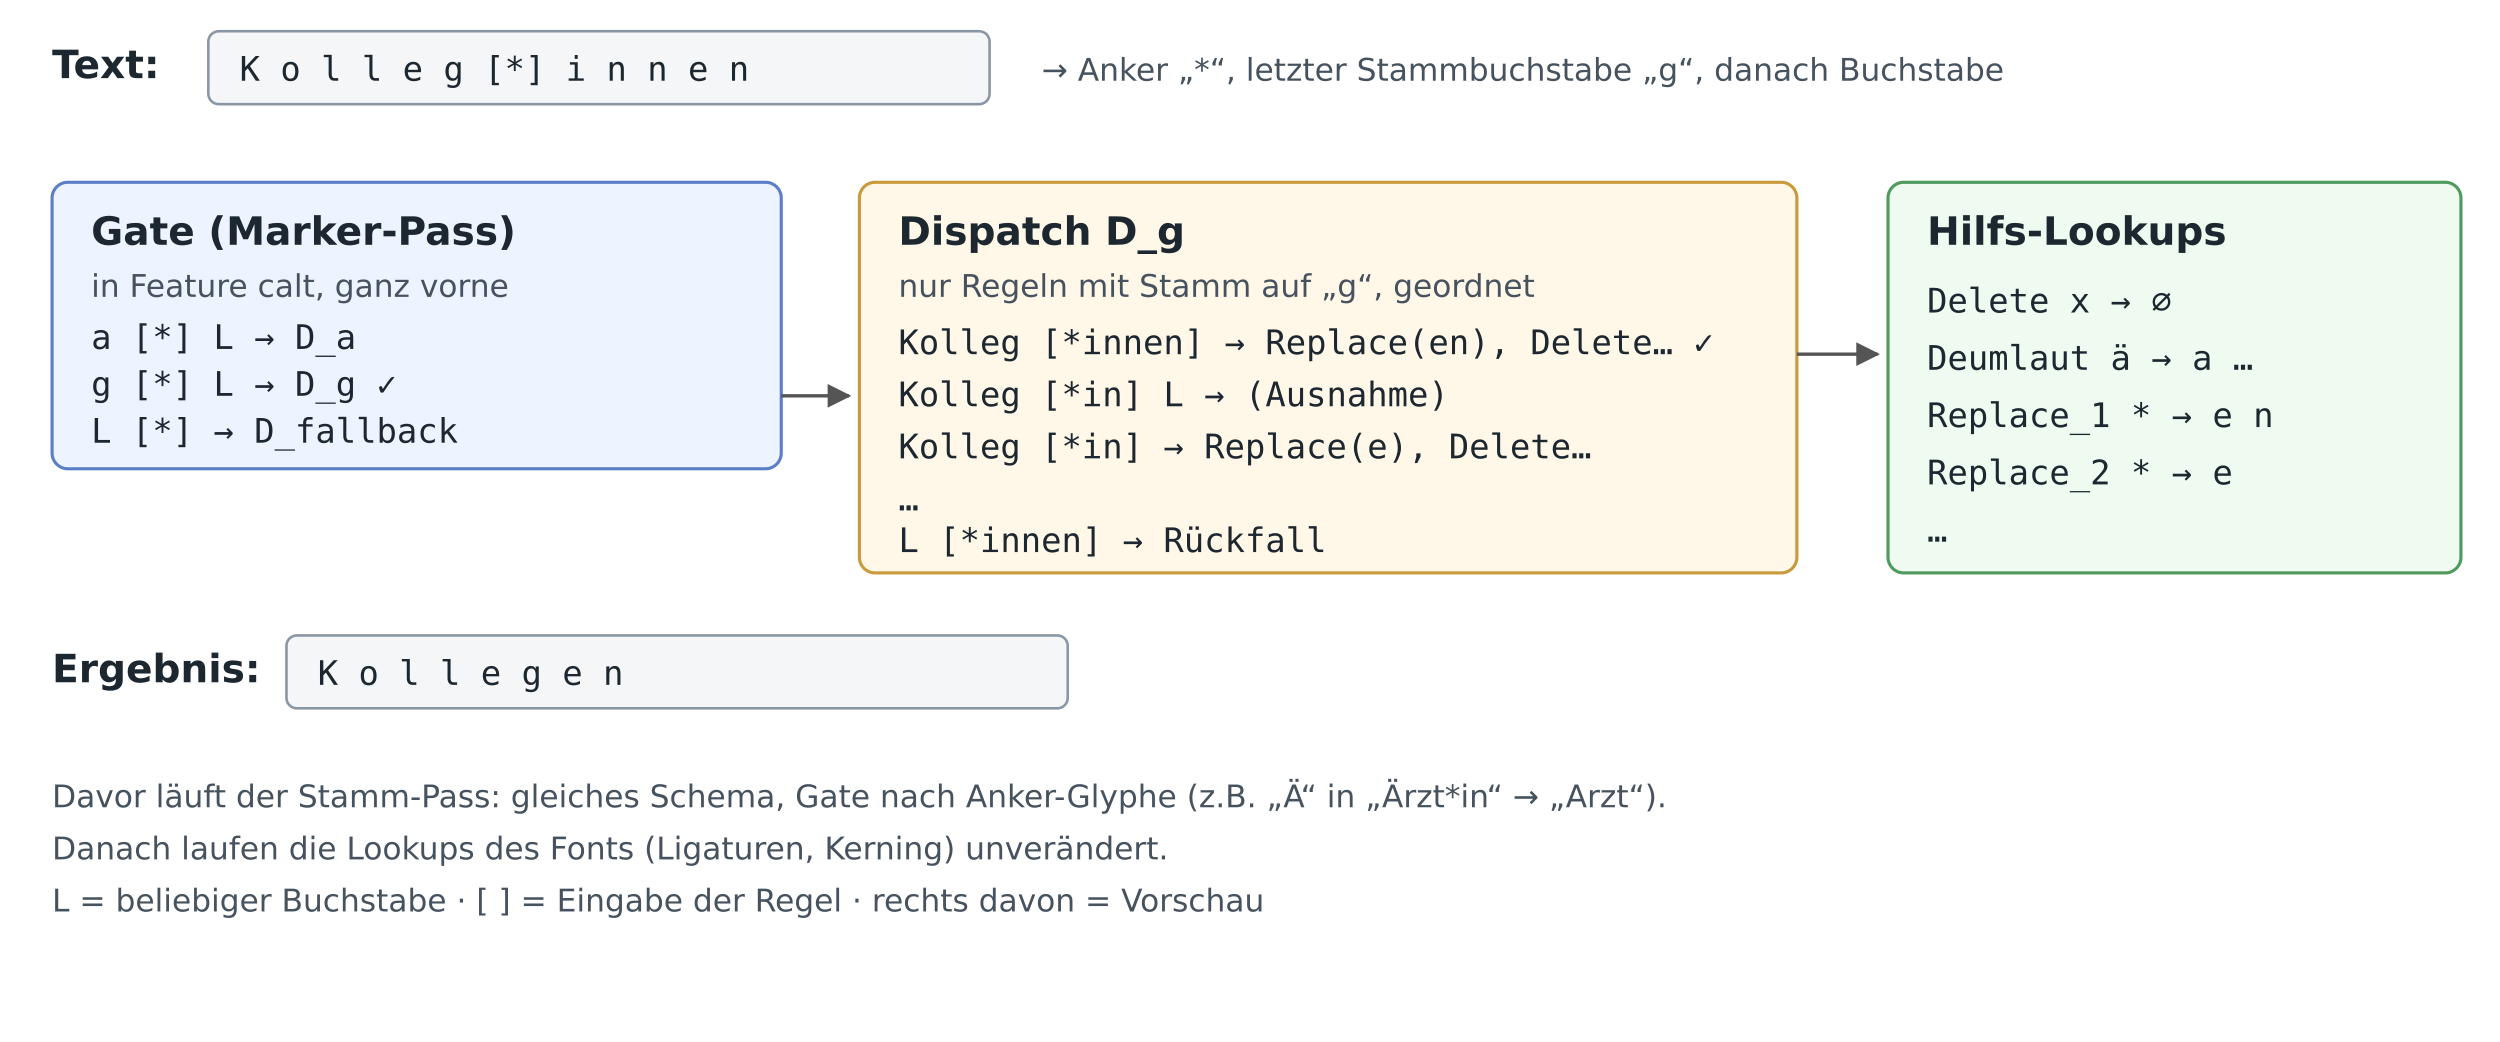
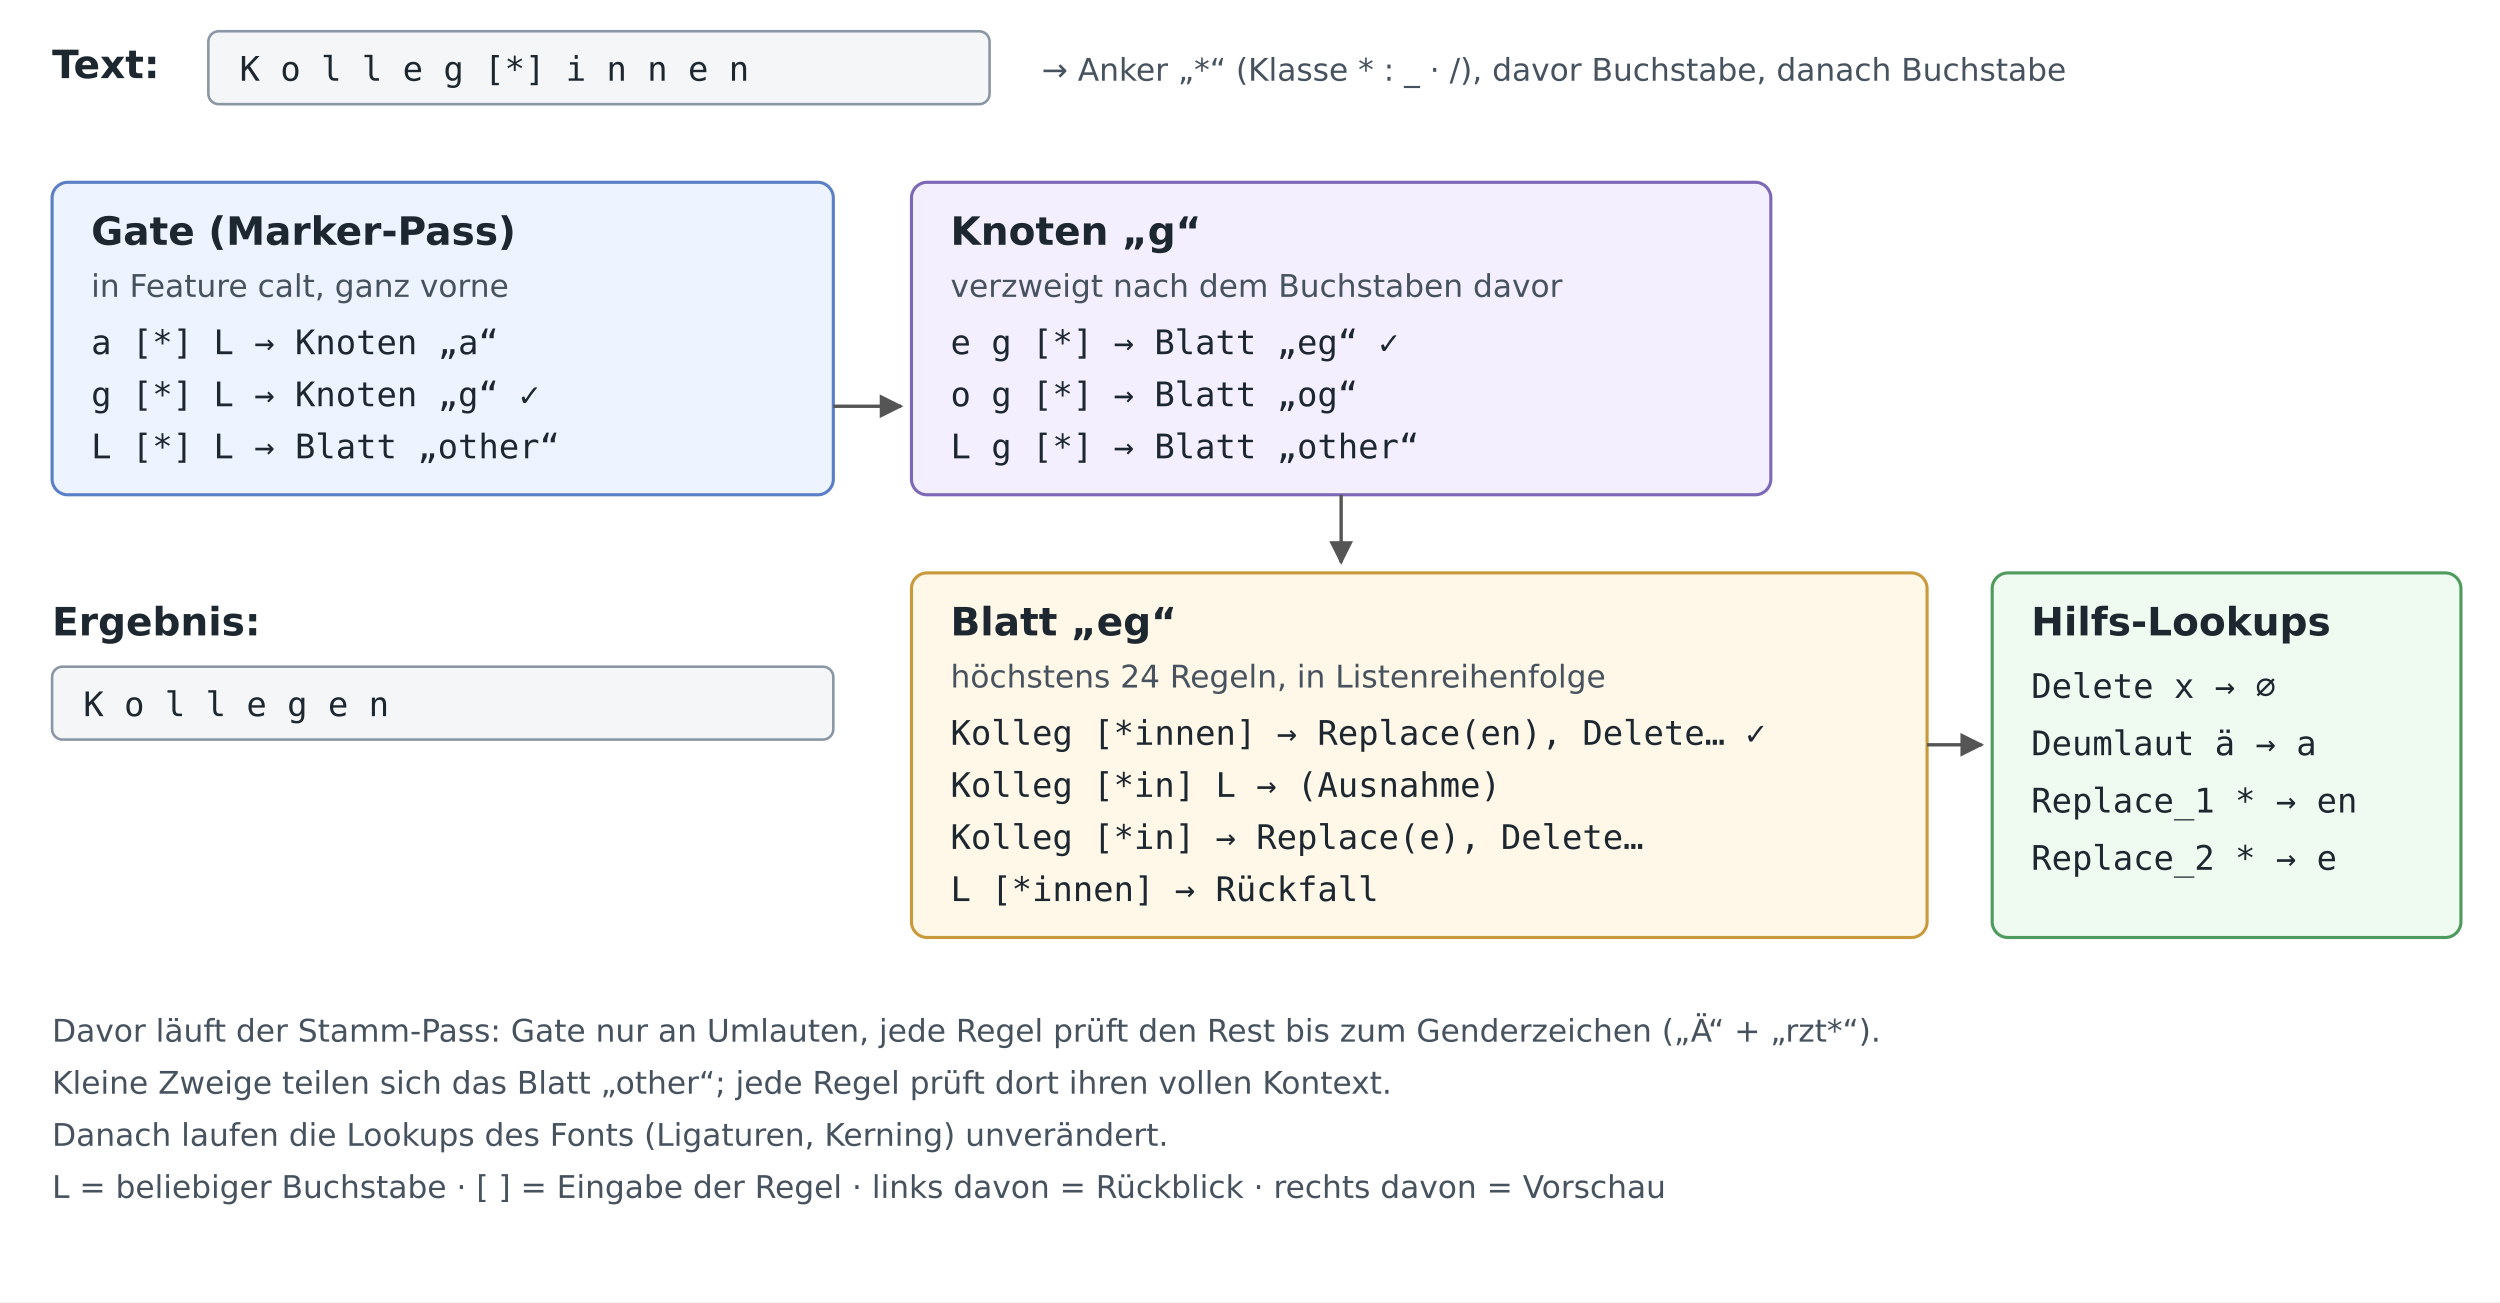
- <svg xmlns="http://www.w3.org/2000/svg" viewBox="0 0 960 400" width="960" height="400" font-family="DejaVu Sans, Noto Sans, sans-serif">
-   <rect width="960" height="400" fill="#ffffff" />
+ <svg xmlns="http://www.w3.org/2000/svg" viewBox="0 0 960 500" width="960" height="500" font-family="DejaVu Sans, Noto Sans, sans-serif">
+   <rect width="960" height="500" fill="#ffffff" />
  <defs>
    <marker id="a" viewBox="0 0 10 10" refX="9" refY="5" markerWidth="7" markerHeight="7" orient="auto-start-reverse">
      <path d="M0,0 L10,5 L0,10 z" fill="#555" />
    </marker>
  </defs>
  <style>
    .g{fill:#eef4ff;stroke:#5b7fc7;stroke-width:1.2}
+     .n{fill:#f3efff;stroke:#7d68b8;stroke-width:1.2}
    .d{fill:#fff7e8;stroke:#c99a3c;stroke-width:1.2}
    .x{fill:#effaf1;stroke:#4f9a5d;stroke-width:1.2}
    .t{font-size:15px;font-weight:bold;fill:#1d2730}
    .s{font-size:12px;fill:#46525e}
    .m{font-size:13px;fill:#1d2730;font-family:DejaVu Sans Mono, monospace}
    .l{stroke:#555;stroke-width:1.3;fill:none;marker-end:url(#a)}
  </style>
  <text x="20" y="30" class="t">Text:</text>
  <g class="m">
    <rect x="80" y="12" width="300" height="28" rx="4" fill="#f4f6f8" stroke="#8a96a3" />
    <text x="92" y="31">K o l l e g [*] i n n e n</text>
  </g>
-   <text x="400" y="31" class="s">→ Anker „*“, letzter Stammbuchstabe „g“, danach Buchstabe</text>
-   <rect x="20" y="70" width="280" height="110" rx="6" class="g" />
+   <text x="400" y="31" class="s">→ Anker „*“ (Klasse * : _ · /), davor Buchstabe, danach Buchstabe</text>
+   <rect x="20" y="70" width="300" height="120" rx="6" class="g" />
  <text x="35" y="94" class="t">Gate (Marker-Pass)</text>
  <text x="35" y="114" class="s">in Feature calt, ganz vorne</text>
-   <text x="35" y="134" class="m">a [*] L  → D_a</text>
-   <text x="35" y="152" class="m">g [*] L  → D_g   ✓</text>
-   <text x="35" y="170" class="m">L [*]    → D_fallback</text>
-   <rect x="330" y="70" width="360" height="150" rx="6" class="d" />
-   <text x="345" y="94" class="t">Dispatch D_g</text>
-   <text x="345" y="114" class="s">nur Regeln mit Stamm auf „g“, geordnet</text>
-   <text x="345" y="136" class="m">Kolleg [*innen]   → Replace(en), Delete…  ✓</text>
-   <text x="345" y="156" class="m">Kolleg [*in] L    → (Ausnahme)</text>
-   <text x="345" y="176" class="m">Kolleg [*in]      → Replace(e), Delete…</text>
-   <text x="345" y="196" class="m">…</text>
-   <text x="345" y="212" class="m">L [*innen]        → Rückfall</text>
-   <rect x="725" y="70" width="220" height="150" rx="6" class="x" />
-   <text x="740" y="94" class="t">Hilfs-Lookups</text>
-   <text x="740" y="120" class="m">Delete     x → ∅</text>
-   <text x="740" y="142" class="m">Deumlaut   ä → a …</text>
-   <text x="740" y="164" class="m">Replace_1  * → e n</text>
-   <text x="740" y="186" class="m">Replace_2  * → e</text>
-   <text x="740" y="208" class="m">…</text>
-   <path d="M300,152 H326" class="l" />
-   <path d="M690,136 H721" class="l" />
-   <text x="20" y="262" class="t">Ergebnis:</text>
+   <text x="35" y="136" class="m">a [*] L  → Knoten „a“</text>
+   <text x="35" y="156" class="m">g [*] L  → Knoten „g“  ✓</text>
+   <text x="35" y="176" class="m">L [*] L  → Blatt „other“</text>
+   <rect x="350" y="70" width="330" height="120" rx="6" class="n" />
+   <text x="365" y="94" class="t">Knoten „g“</text>
+   <text x="365" y="114" class="s">verzweigt nach dem Buchstaben davor</text>
+   <text x="365" y="136" class="m">e g [*]  → Blatt „eg“  ✓</text>
+   <text x="365" y="156" class="m">o g [*]  → Blatt „og“</text>
+   <text x="365" y="176" class="m">L g [*]  → Blatt „other“</text>
+   <rect x="350" y="220" width="390" height="140" rx="6" class="d" />
+   <text x="365" y="244" class="t">Blatt „eg“</text>
+   <text x="365" y="264" class="s">höchstens 24 Regeln, in Listenreihenfolge</text>
+   <text x="365" y="286" class="m">Kolleg [*innen]  → Replace(en), Delete…  ✓</text>
+   <text x="365" y="306" class="m">Kolleg [*in] L   → (Ausnahme)</text>
+   <text x="365" y="326" class="m">Kolleg [*in]     → Replace(e), Delete…</text>
+   <text x="365" y="346" class="m">L [*innen]       → Rückfall</text>
+   <rect x="765" y="220" width="180" height="140" rx="6" class="x" />
+   <text x="780" y="244" class="t">Hilfs-Lookups</text>
+   <text x="780" y="268" class="m">Delete    x → ∅</text>
+   <text x="780" y="290" class="m">Deumlaut  ä → a</text>
+   <text x="780" y="312" class="m">Replace_1 * → en</text>
+   <text x="780" y="334" class="m">Replace_2 * → e</text>
+   <path d="M320,156 H346" class="l" />
+   <path d="M515,190 V216" class="l" />
+   <path d="M740,286 H761" class="l" />
+   <text x="20" y="244" class="t">Ergebnis:</text>
  <g class="m">
-     <rect x="110" y="244" width="300" height="28" rx="4" fill="#f4f6f8" stroke="#8a96a3" />
-     <text x="122" y="263">K o l l e g e n</text>
+     <rect x="20" y="256" width="300" height="28" rx="4" fill="#f4f6f8" stroke="#8a96a3" />
+     <text x="32" y="275">K o l l e g e n</text>
  </g>
-   <text x="20" y="310" class="s">Davor läuft der Stamm-Pass: gleiches Schema, Gate nach Anker-Glyphe (z.B. „Ä“ in „Ärzt*in“ → „Arzt“).</text>
-   <text x="20" y="330" class="s">Danach laufen die Lookups des Fonts (Ligaturen, Kerning) unverändert.</text>
-   <text x="20" y="350" class="s">L = beliebiger Buchstabe · [ ] = Eingabe der Regel · rechts davon = Vorschau</text>
+   <text x="20" y="400" class="s">Davor läuft der Stamm-Pass: Gate nur an Umlauten, jede Regel prüft den Rest bis zum Genderzeichen („Ä“ + „rzt*“).</text>
+   <text x="20" y="420" class="s">Kleine Zweige teilen sich das Blatt „other“; jede Regel prüft dort ihren vollen Kontext.</text>
+   <text x="20" y="440" class="s">Danach laufen die Lookups des Fonts (Ligaturen, Kerning) unverändert.</text>
+   <text x="20" y="460" class="s">L = beliebiger Buchstabe · [ ] = Eingabe der Regel · links davon = Rückblick · rechts davon = Vorschau</text>
</svg>
